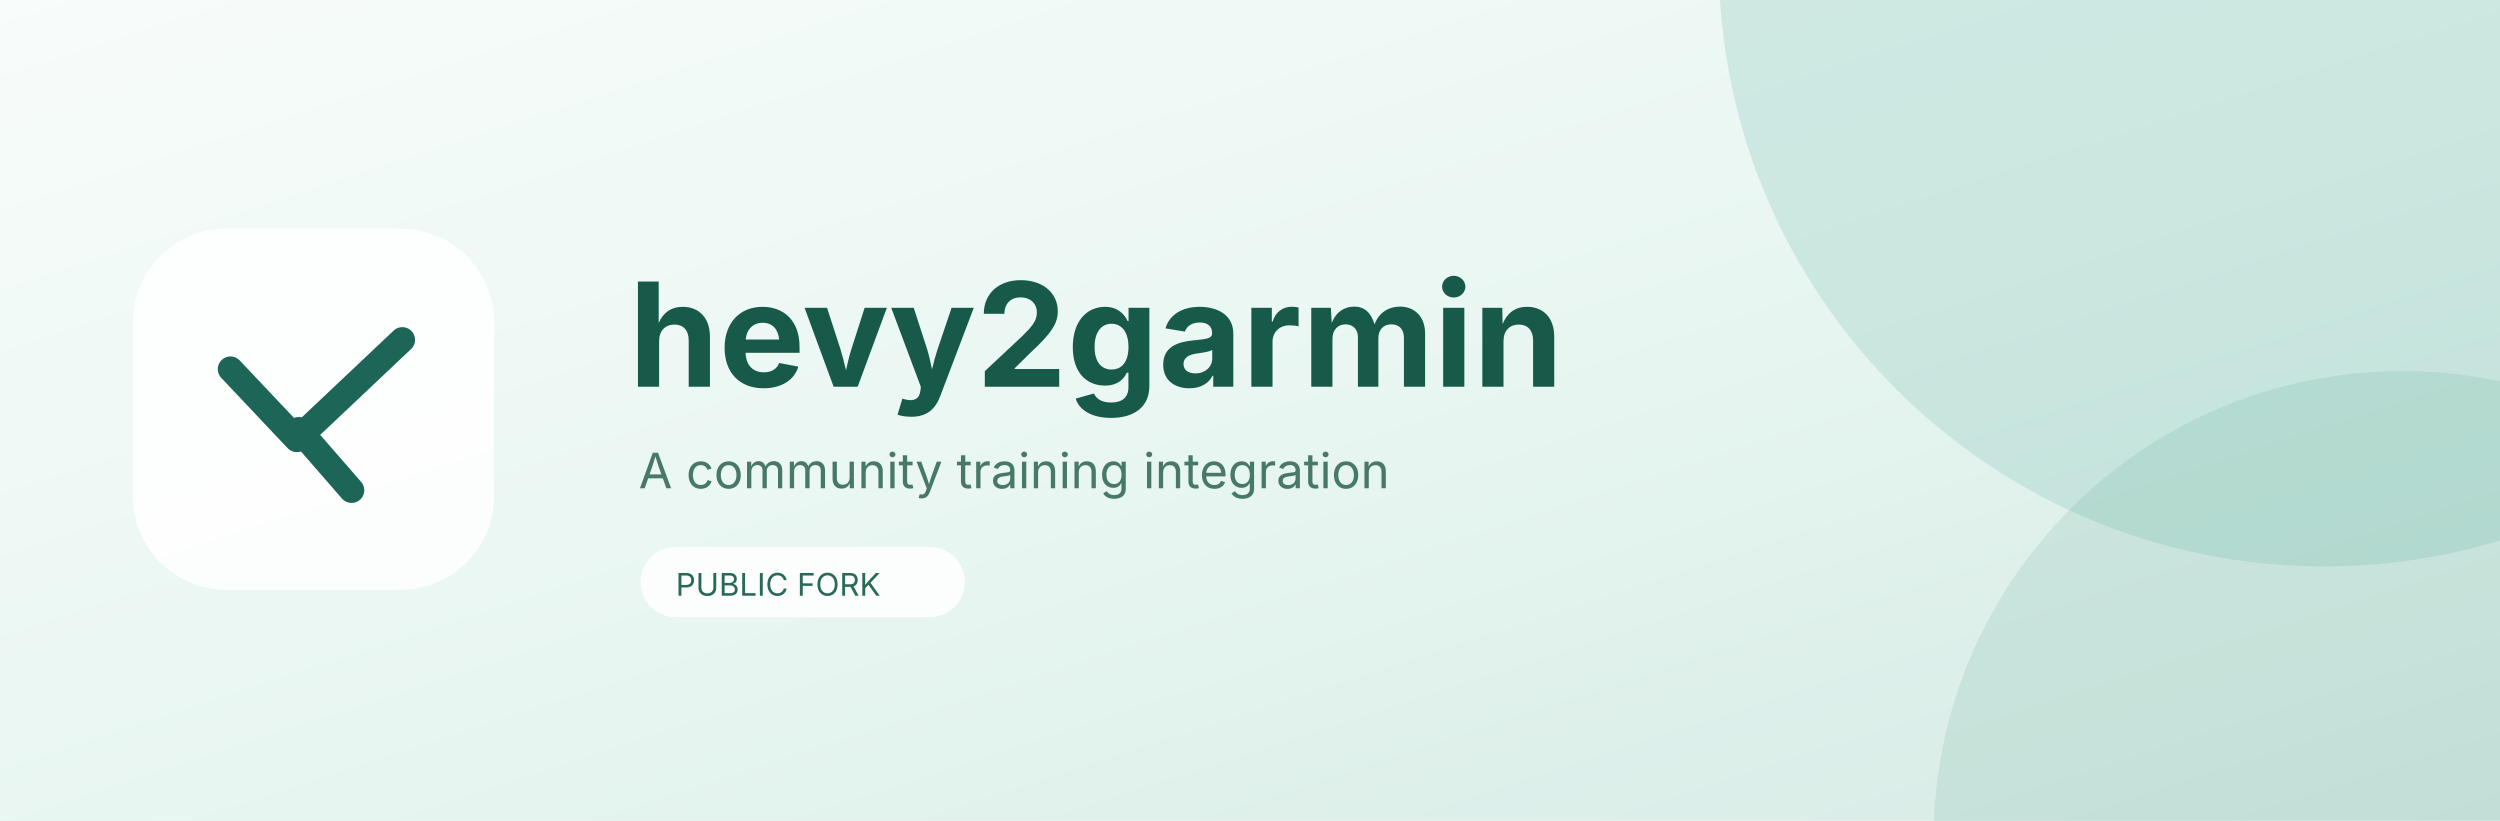
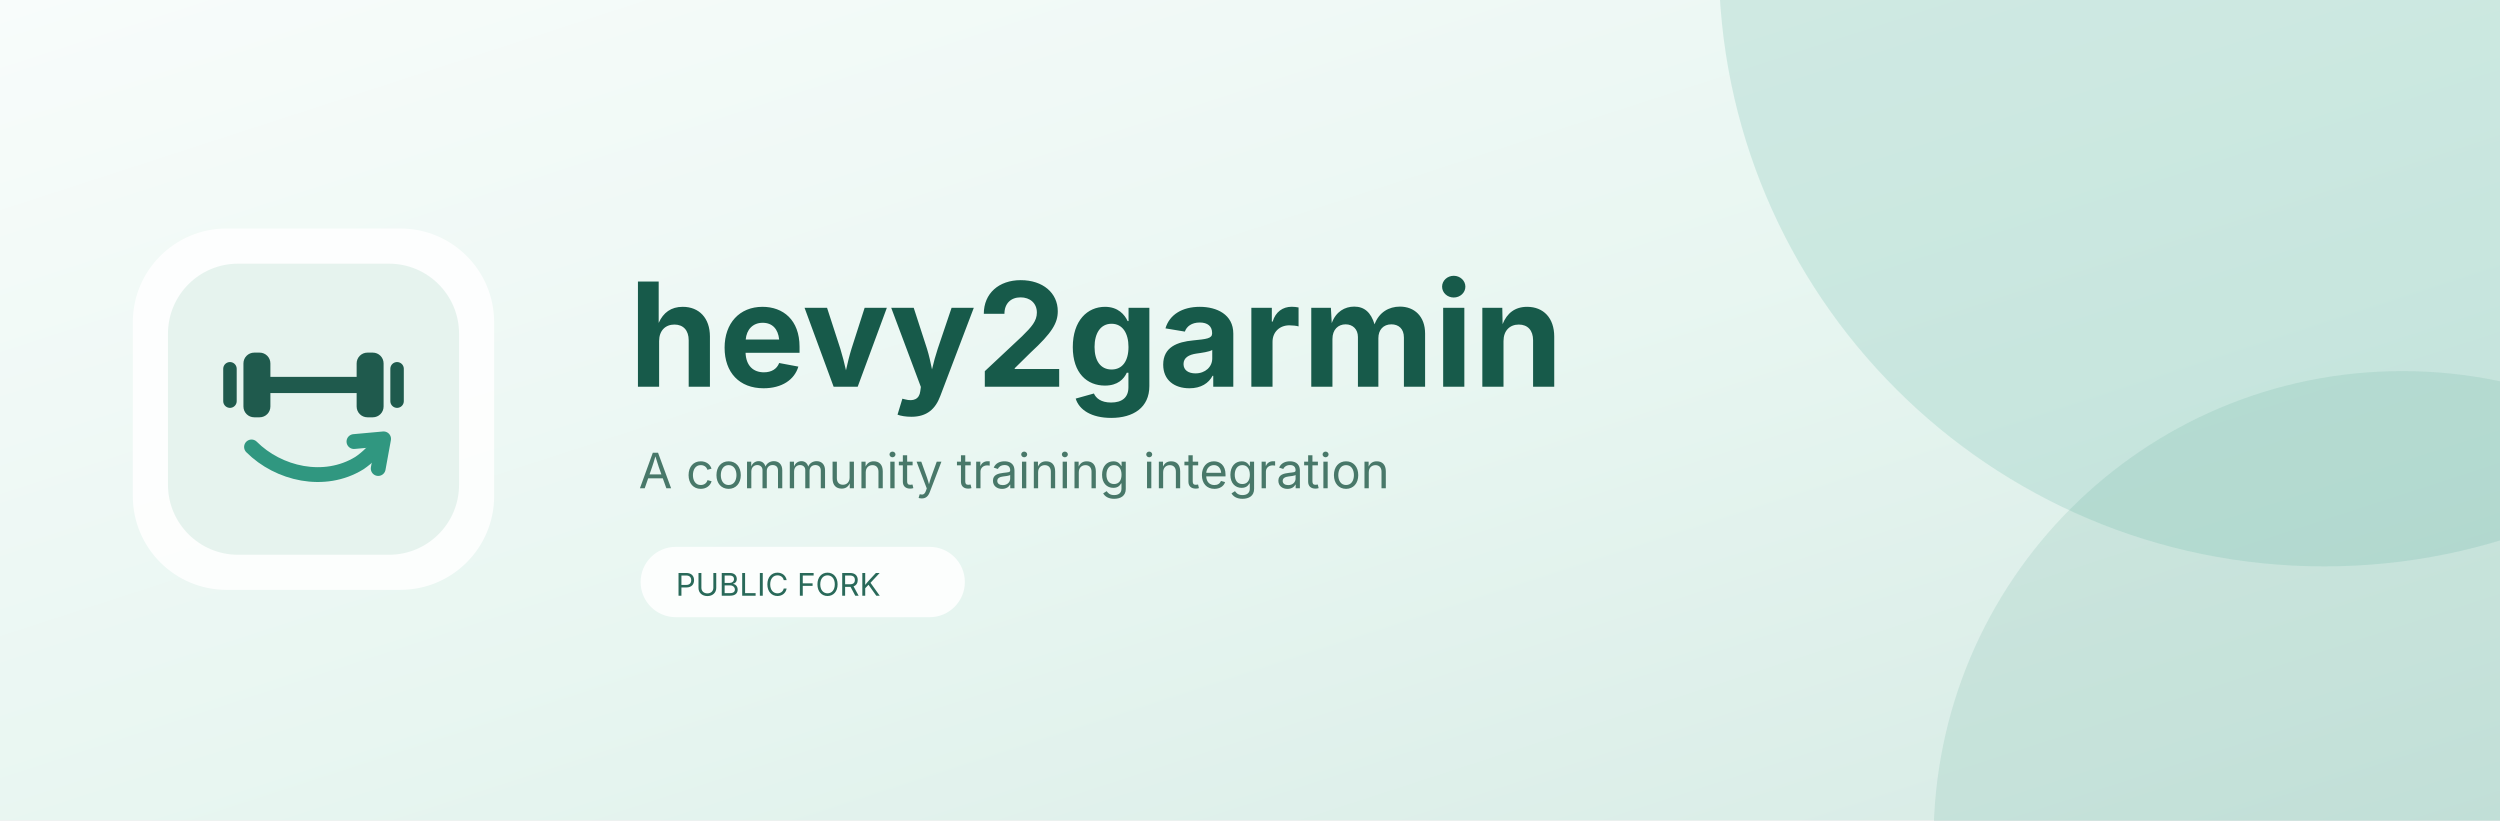
<svg xmlns="http://www.w3.org/2000/svg" width="1280" height="420" viewBox="0 0 1280 420" role="img" aria-label="hevy2garmin — A community training integration">
  <defs>
    <linearGradient id="g" x1="0" y1="0" x2="1" y2="1">
      <stop stop-color="#F8FCFB" />
      <stop offset=".52" stop-color="#E8F6F1" />
      <stop offset="1" stop-color="#D5EAE4" />
    </linearGradient>
  </defs>
  <rect width="1280" height="420" fill="url(#g)" />
  <circle cx="1190" cy="-20" r="310" fill="#8CC9BC" opacity=".31" />
  <circle cx="1230" cy="430" r="240" fill="#51A08E" opacity=".15" />
  <rect x="68" y="117" width="185" height="185" rx="48" fill="#fff" opacity=".86" />
-   <path d="M118 189 L152 225 L206 174 M153 220 L180 251" fill="none" stroke="#1C6557" stroke-width="13" stroke-linecap="round" stroke-linejoin="round" />
+   <g transform="translate(86 135) scale(1.38)">
+     <rect width="108" height="108" rx="26" fill="#E6F3EE" />
+     <g fill="none" stroke="#1F5A4D" stroke-linecap="round" stroke-linejoin="round">
+       <path d="M38 45H70" stroke-width="6" />
+       <rect x="28" y="33" width="10" height="24" rx="4" fill="#1F5A4D" stroke="none" />
+       <rect x="70" y="33" width="10" height="24" rx="4" fill="#1F5A4D" stroke="none" />
+       <path d="M23 39V51M85 39V51" stroke-width="5" />
+     </g>
+     <path d="M31 68C41 78 58 82 71 74C74 72 77 69 79 66" fill="none" stroke="#309780" stroke-width="5.5" stroke-linecap="round" />
+     <path d="M69 66L80 65L78 76" fill="none" stroke="#309780" stroke-width="5.5" stroke-linecap="round" stroke-linejoin="round" />
+   </g>
  <text x="322" y="198" font-family="Inter,Roboto,Arial,sans-serif" font-size="74" font-weight="730" fill="#175A4A">hevy2garmin</text>
  <text x="327" y="250" font-family="Inter,Roboto,Arial,sans-serif" font-size="25" fill="#487869">A community training integration</text>
  <rect x="328" y="280" width="166" height="36" rx="18" fill="#fff" opacity=".87" />
  <text x="346" y="305" font-family="Inter,Roboto,Arial,sans-serif" font-size="16" fill="#296959">PUBLIC FORK</text>
</svg>
